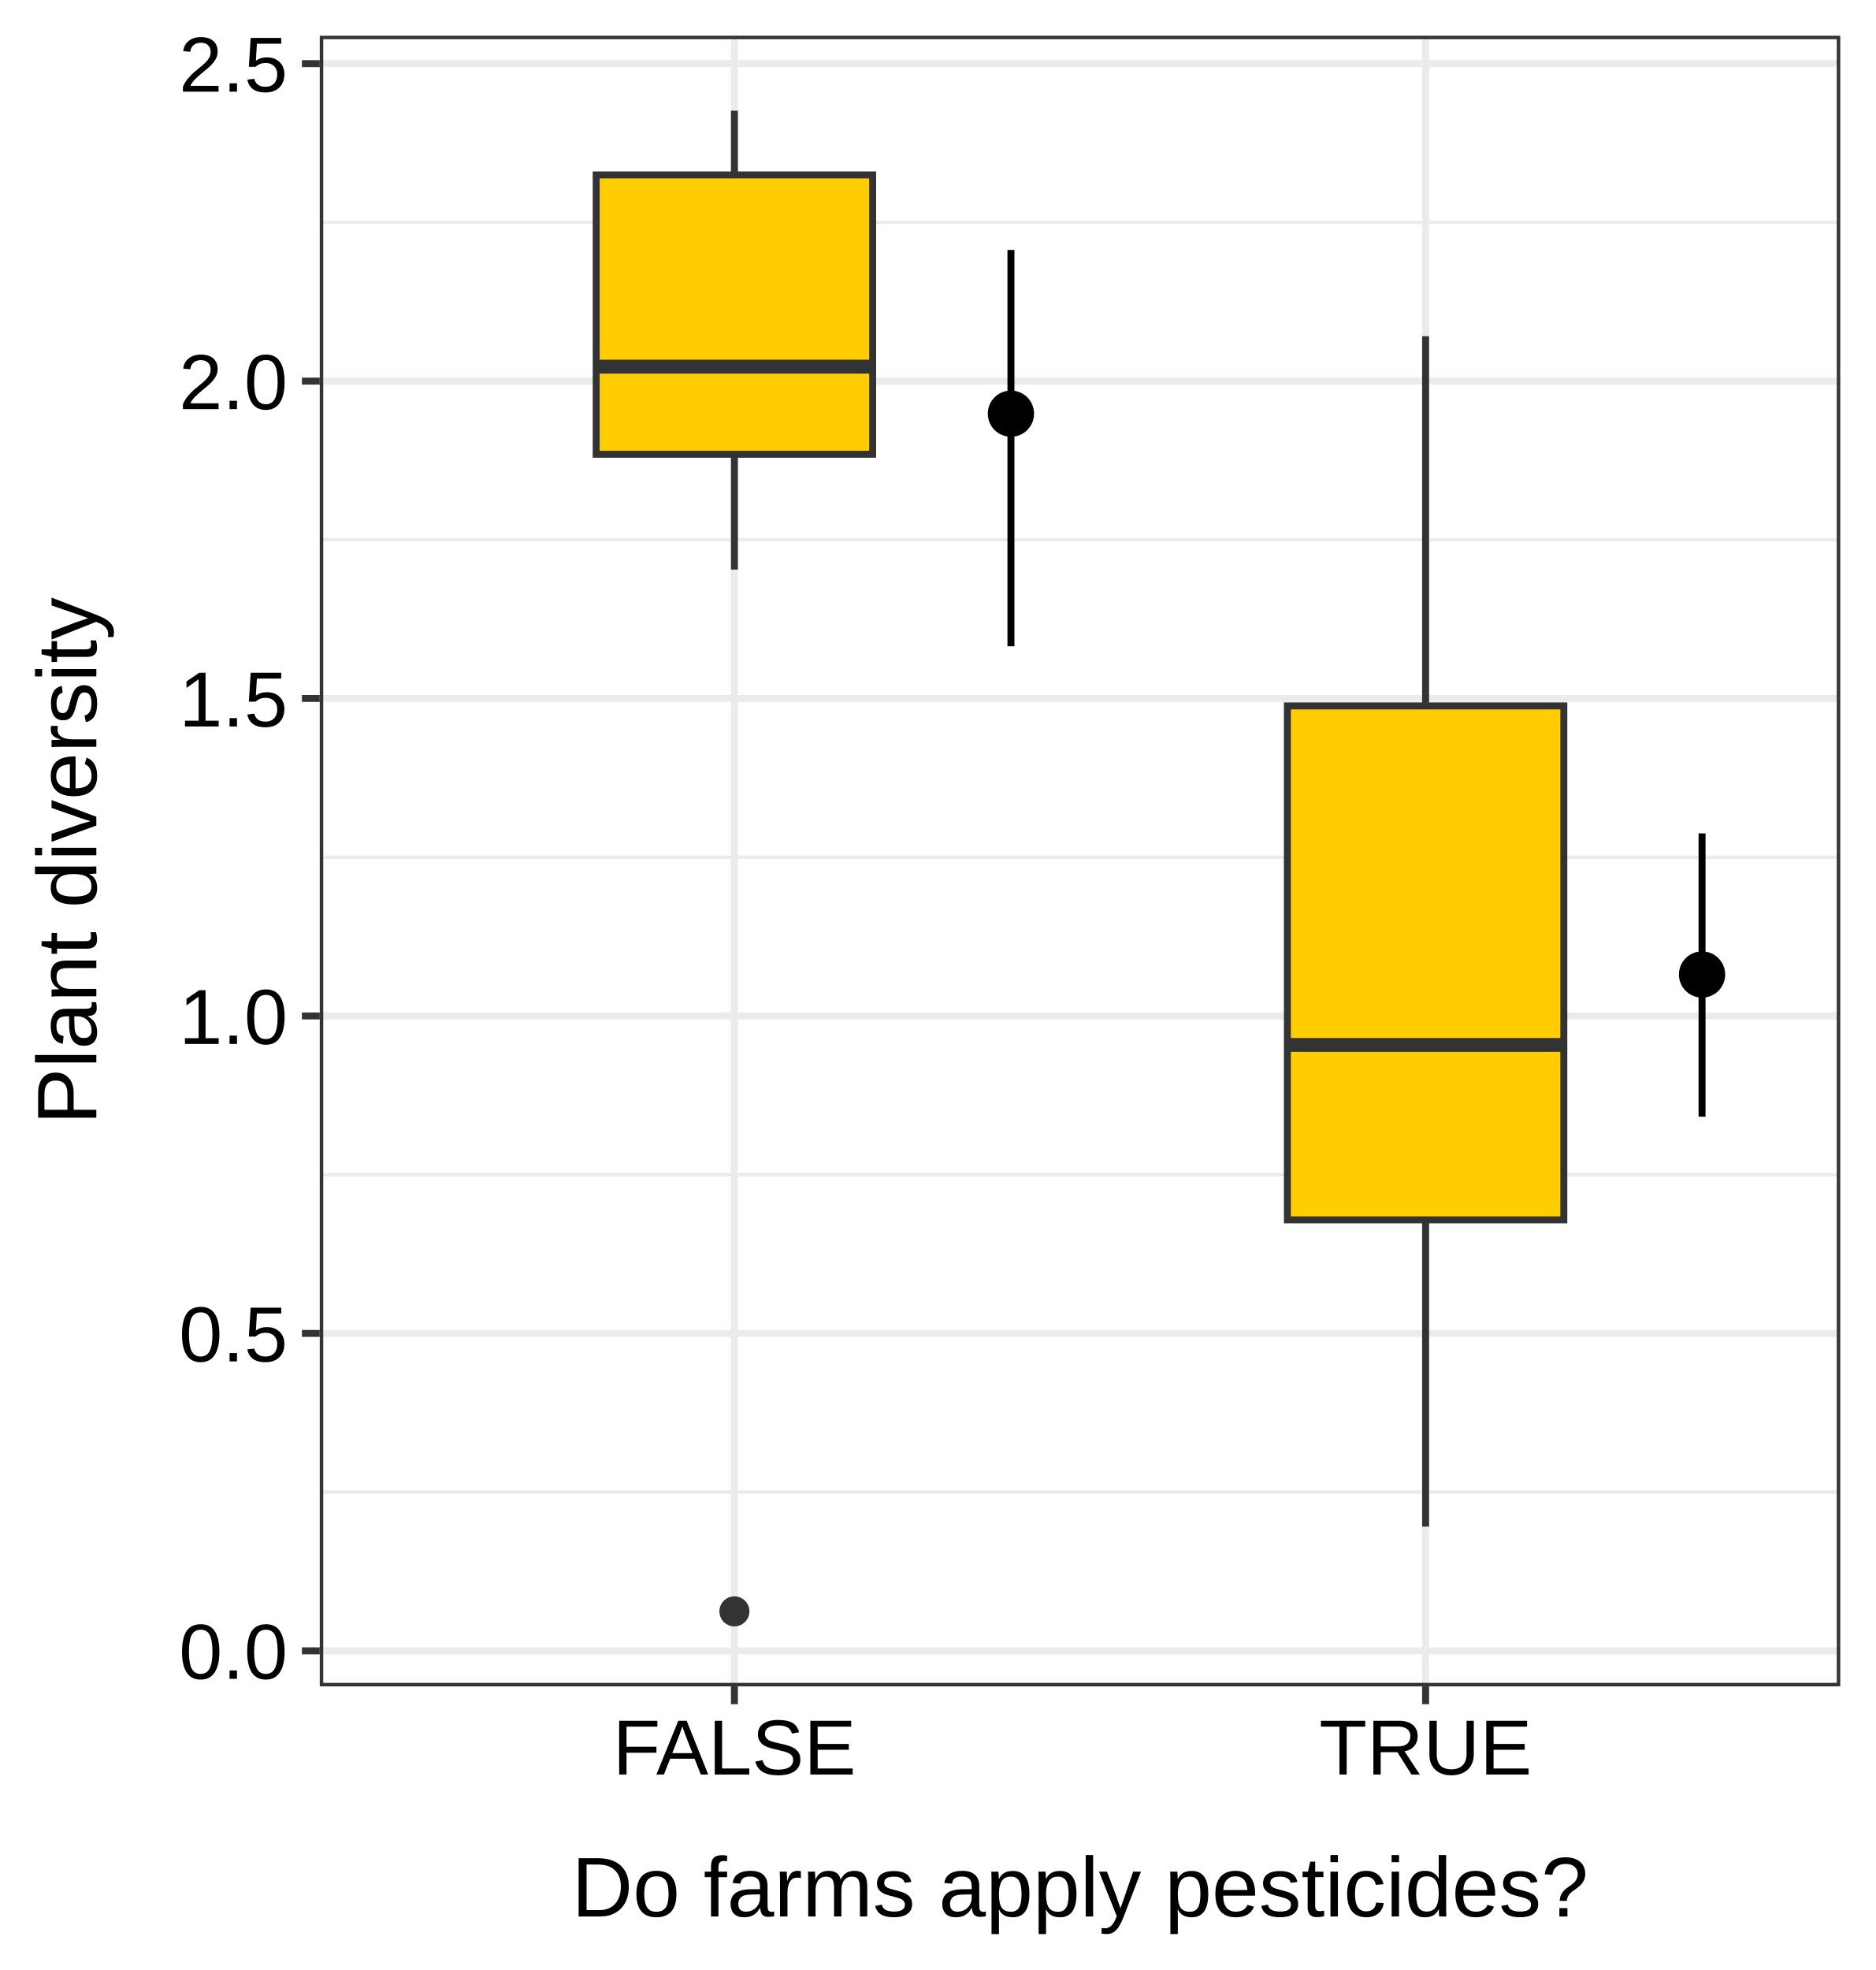
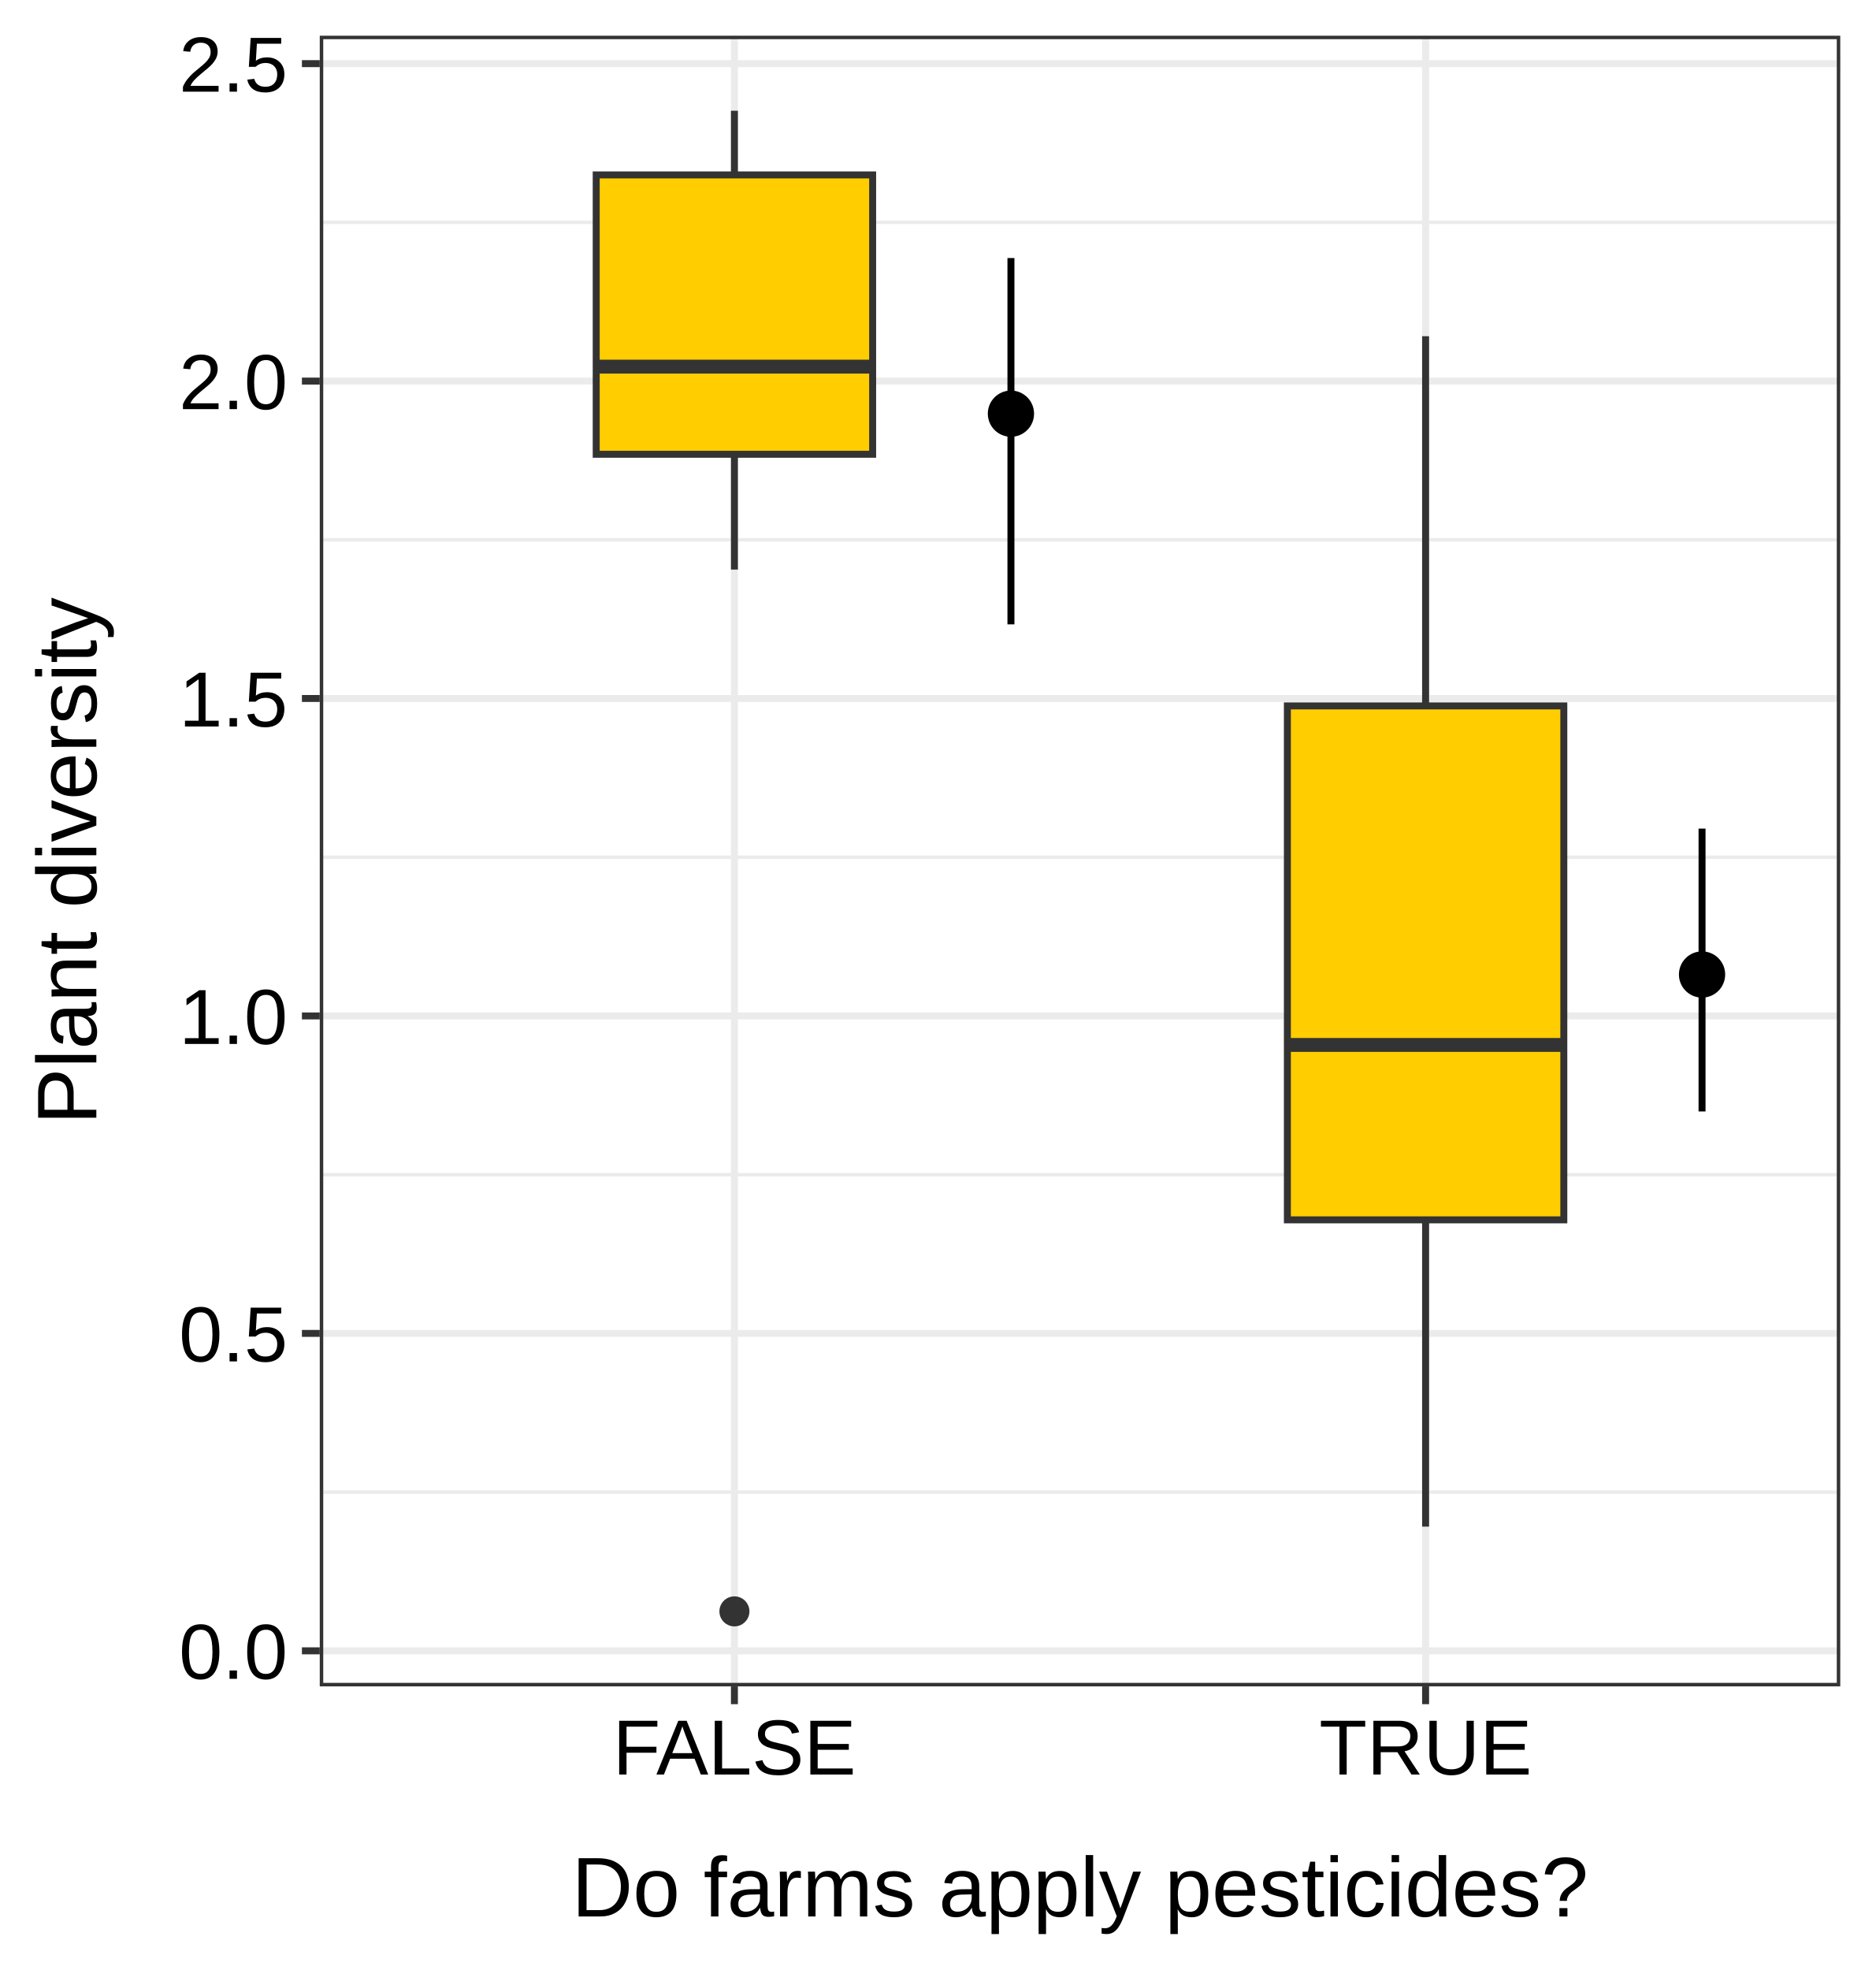
<svg xmlns="http://www.w3.org/2000/svg" width="288.00pt" height="302.40pt" viewBox="0 0 288.00 302.40">
  <g class="svglite">
    <defs>
      <style type="text/css">
    .svglite line, .svglite polyline, .svglite polygon, .svglite path, .svglite rect, .svglite circle {
      fill: none;
      stroke: #000000;
      stroke-linecap: round;
      stroke-linejoin: round;
      stroke-miterlimit: 10.00;
    }
    .svglite text {
      white-space: pre;
    }
    .svglite g.glyphgroup path {
      fill: inherit;
      stroke: none;
    }
  </style>
    </defs>
    <rect width="100%" height="100%" style="stroke: none; fill: #FFFFFF;" />
    <defs>
      <clipPath id="cpMC4wMHwyODguMDB8MC4wMHwzMDIuNDA=">
        <rect x="0.00" y="0.00" width="288.00" height="302.40" />
      </clipPath>
    </defs>
    <g clip-path="url(#cpMC4wMHwyODguMDB8MC4wMHwzMDIuNDA=)">
      <rect x="0" y="0.00" width="288.00" height="302.40" style="stroke-width: 1.07; stroke: #FFFFFF; fill: #FFFFFF;" />
    </g>
    <defs>
      <clipPath id="cpNDkuMDl8MjgyLjUyfDUuNDh8MjU4Ljg2">
        <rect x="49.09" y="5.48" width="233.43" height="253.38" />
      </clipPath>
    </defs>
    <g clip-path="url(#cpNDkuMDl8MjgyLjUyfDUuNDh8MjU4Ljg2)">
      <rect x="49.09" y="5.48" width="233.43" height="253.38" style="stroke-width: 1.07; stroke: none; fill: #FFFFFF;" />
      <polyline points="49.09,229.04 282.52,229.04 " style="stroke-width: 0.53; stroke: #EBEBEB; stroke-linecap: butt;" />
      <polyline points="49.09,180.32 282.52,180.32 " style="stroke-width: 0.53; stroke: #EBEBEB; stroke-linecap: butt;" />
      <polyline points="49.09,131.59 282.52,131.59 " style="stroke-width: 0.53; stroke: #EBEBEB; stroke-linecap: butt;" />
      <polyline points="49.09,82.86 282.52,82.86 " style="stroke-width: 0.53; stroke: #EBEBEB; stroke-linecap: butt;" />
      <polyline points="49.09,34.13 282.52,34.13 " style="stroke-width: 0.53; stroke: #EBEBEB; stroke-linecap: butt;" />
      <polyline points="49.09,253.41 282.52,253.41 " style="stroke-width: 1.07; stroke: #EBEBEB; stroke-linecap: butt;" />
      <polyline points="49.09,204.68 282.52,204.68 " style="stroke-width: 1.07; stroke: #EBEBEB; stroke-linecap: butt;" />
      <polyline points="49.09,155.95 282.52,155.95 " style="stroke-width: 1.07; stroke: #EBEBEB; stroke-linecap: butt;" />
      <polyline points="49.09,107.22 282.52,107.22 " style="stroke-width: 1.07; stroke: #EBEBEB; stroke-linecap: butt;" />
      <polyline points="49.09,58.50 282.52,58.50 " style="stroke-width: 1.07; stroke: #EBEBEB; stroke-linecap: butt;" />
      <polyline points="49.09,9.77 282.52,9.77 " style="stroke-width: 1.07; stroke: #EBEBEB; stroke-linecap: butt;" />
      <polyline points="112.75,258.86 112.75,5.48 " style="stroke-width: 1.07; stroke: #EBEBEB; stroke-linecap: butt;" />
      <polyline points="218.86,258.86 218.86,5.48 " style="stroke-width: 1.07; stroke: #EBEBEB; stroke-linecap: butt;" />
      <circle cx="112.75" cy="247.35" r="1.95" style="stroke-width: 0.71; stroke: #333333; fill: #333333;" />
      <line x1="112.75" y1="26.85" x2="112.75" y2="17.00" style="stroke-width: 1.07; stroke: #333333; stroke-linecap: butt;" />
      <line x1="112.75" y1="69.73" x2="112.75" y2="87.43" style="stroke-width: 1.07; stroke: #333333; stroke-linecap: butt;" />
      <polygon points="91.53,26.85 91.53,69.73 133.97,69.73 133.97,26.85 91.53,26.85 " style="stroke-width: 1.07; stroke: #333333; stroke-linecap: butt; stroke-linejoin: miter; fill: #FFCD00;" />
      <line x1="91.53" y1="56.28" x2="133.97" y2="56.28" style="stroke-width: 2.13; stroke: #333333; stroke-linecap: butt; stroke-linejoin: miter;" />
      <line x1="218.86" y1="108.36" x2="218.86" y2="51.61" style="stroke-width: 1.07; stroke: #333333; stroke-linecap: butt;" />
      <line x1="218.86" y1="187.25" x2="218.86" y2="234.34" style="stroke-width: 1.07; stroke: #333333; stroke-linecap: butt;" />
      <polygon points="197.64,108.36 197.64,187.25 240.08,187.25 240.08,108.36 197.64,108.36 " style="stroke-width: 1.07; stroke: #333333; stroke-linecap: butt; stroke-linejoin: miter; fill: #FFCD00;" />
      <line x1="197.64" y1="160.40" x2="240.08" y2="160.40" style="stroke-width: 2.13; stroke: #333333; stroke-linecap: butt; stroke-linejoin: miter;" />
-       <line x1="155.20" y1="99.20" x2="155.20" y2="38.37" style="stroke-width: 1.07; stroke-linecap: butt;" />
-       <line x1="261.30" y1="171.42" x2="261.30" y2="127.93" style="stroke-width: 1.07; stroke-linecap: butt;" />
+       <line x1="155.20" y1="95.84" x2="155.20" y2="39.61" style="stroke-width: 1.07; stroke-linecap: butt;" />
+       <line x1="261.30" y1="170.61" x2="261.30" y2="127.19" style="stroke-width: 1.07; stroke-linecap: butt;" />
      <circle cx="155.20" cy="63.50" r="2.84" style="stroke-width: 1.42; fill: #000000;" />
      <circle cx="261.30" cy="149.59" r="2.84" style="stroke-width: 1.42; fill: #000000;" />
      <rect x="49.09" y="5.48" width="233.43" height="253.38" style="stroke-width: 1.07; stroke: #333333;" />
    </g>
    <g clip-path="url(#cpMC4wMHwyODguMDB8MC4wMHwzMDIuNDA=)">
      <text x="44.16" y="257.70" text-anchor="end" style="font-size: 12.00px; font-family: &quot;Arial&quot;;" textLength="16.67px" lengthAdjust="spacingAndGlyphs">0.0</text>
      <text x="44.16" y="208.98" text-anchor="end" style="font-size: 12.00px; font-family: &quot;Arial&quot;;" textLength="16.67px" lengthAdjust="spacingAndGlyphs">0.5</text>
      <text x="44.16" y="160.25" text-anchor="end" style="font-size: 12.00px; font-family: &quot;Arial&quot;;" textLength="16.67px" lengthAdjust="spacingAndGlyphs">1.0</text>
      <text x="44.16" y="111.52" text-anchor="end" style="font-size: 12.00px; font-family: &quot;Arial&quot;;" textLength="16.67px" lengthAdjust="spacingAndGlyphs">1.5</text>
      <text x="44.16" y="62.80" text-anchor="end" style="font-size: 12.00px; font-family: &quot;Arial&quot;;" textLength="16.67px" lengthAdjust="spacingAndGlyphs">2.0</text>
      <text x="44.16" y="14.07" text-anchor="end" style="font-size: 12.00px; font-family: &quot;Arial&quot;;" textLength="16.67px" lengthAdjust="spacingAndGlyphs">2.5</text>
      <polyline points="46.35,253.41 49.09,253.41 " style="stroke-width: 1.07; stroke: #333333; stroke-linecap: butt;" />
      <polyline points="46.35,204.68 49.09,204.68 " style="stroke-width: 1.07; stroke: #333333; stroke-linecap: butt;" />
      <polyline points="46.35,155.95 49.09,155.95 " style="stroke-width: 1.07; stroke: #333333; stroke-linecap: butt;" />
      <polyline points="46.35,107.22 49.09,107.22 " style="stroke-width: 1.07; stroke: #333333; stroke-linecap: butt;" />
      <polyline points="46.35,58.50 49.09,58.50 " style="stroke-width: 1.07; stroke: #333333; stroke-linecap: butt;" />
      <polyline points="46.35,9.77 49.09,9.77 " style="stroke-width: 1.07; stroke: #333333; stroke-linecap: butt;" />
      <polyline points="112.75,261.60 112.75,258.86 " style="stroke-width: 1.07; stroke: #333333; stroke-linecap: butt;" />
      <polyline points="218.86,261.60 218.86,258.86 " style="stroke-width: 1.07; stroke: #333333; stroke-linecap: butt;" />
      <text x="112.75" y="272.39" text-anchor="middle" style="font-size: 12.00px; font-family: &quot;Arial&quot;;" textLength="37.34px" lengthAdjust="spacingAndGlyphs">FALSE</text>
      <text x="218.86" y="272.39" text-anchor="middle" style="font-size: 12.00px; font-family: &quot;Arial&quot;;" textLength="32.67px" lengthAdjust="spacingAndGlyphs">TRUE</text>
      <text x="165.81" y="294.18" text-anchor="middle" style="font-size: 13.00px; font-family: &quot;Arial&quot;;" textLength="156.11px" lengthAdjust="spacingAndGlyphs">Do farms apply pesticides?</text>
      <text transform="translate(14.79,132.17) rotate(-90)" text-anchor="middle" style="font-size: 13.00px; font-family: &quot;Arial&quot;;" textLength="80.94px" lengthAdjust="spacingAndGlyphs">Plant diversity</text>
    </g>
  </g>
</svg>
